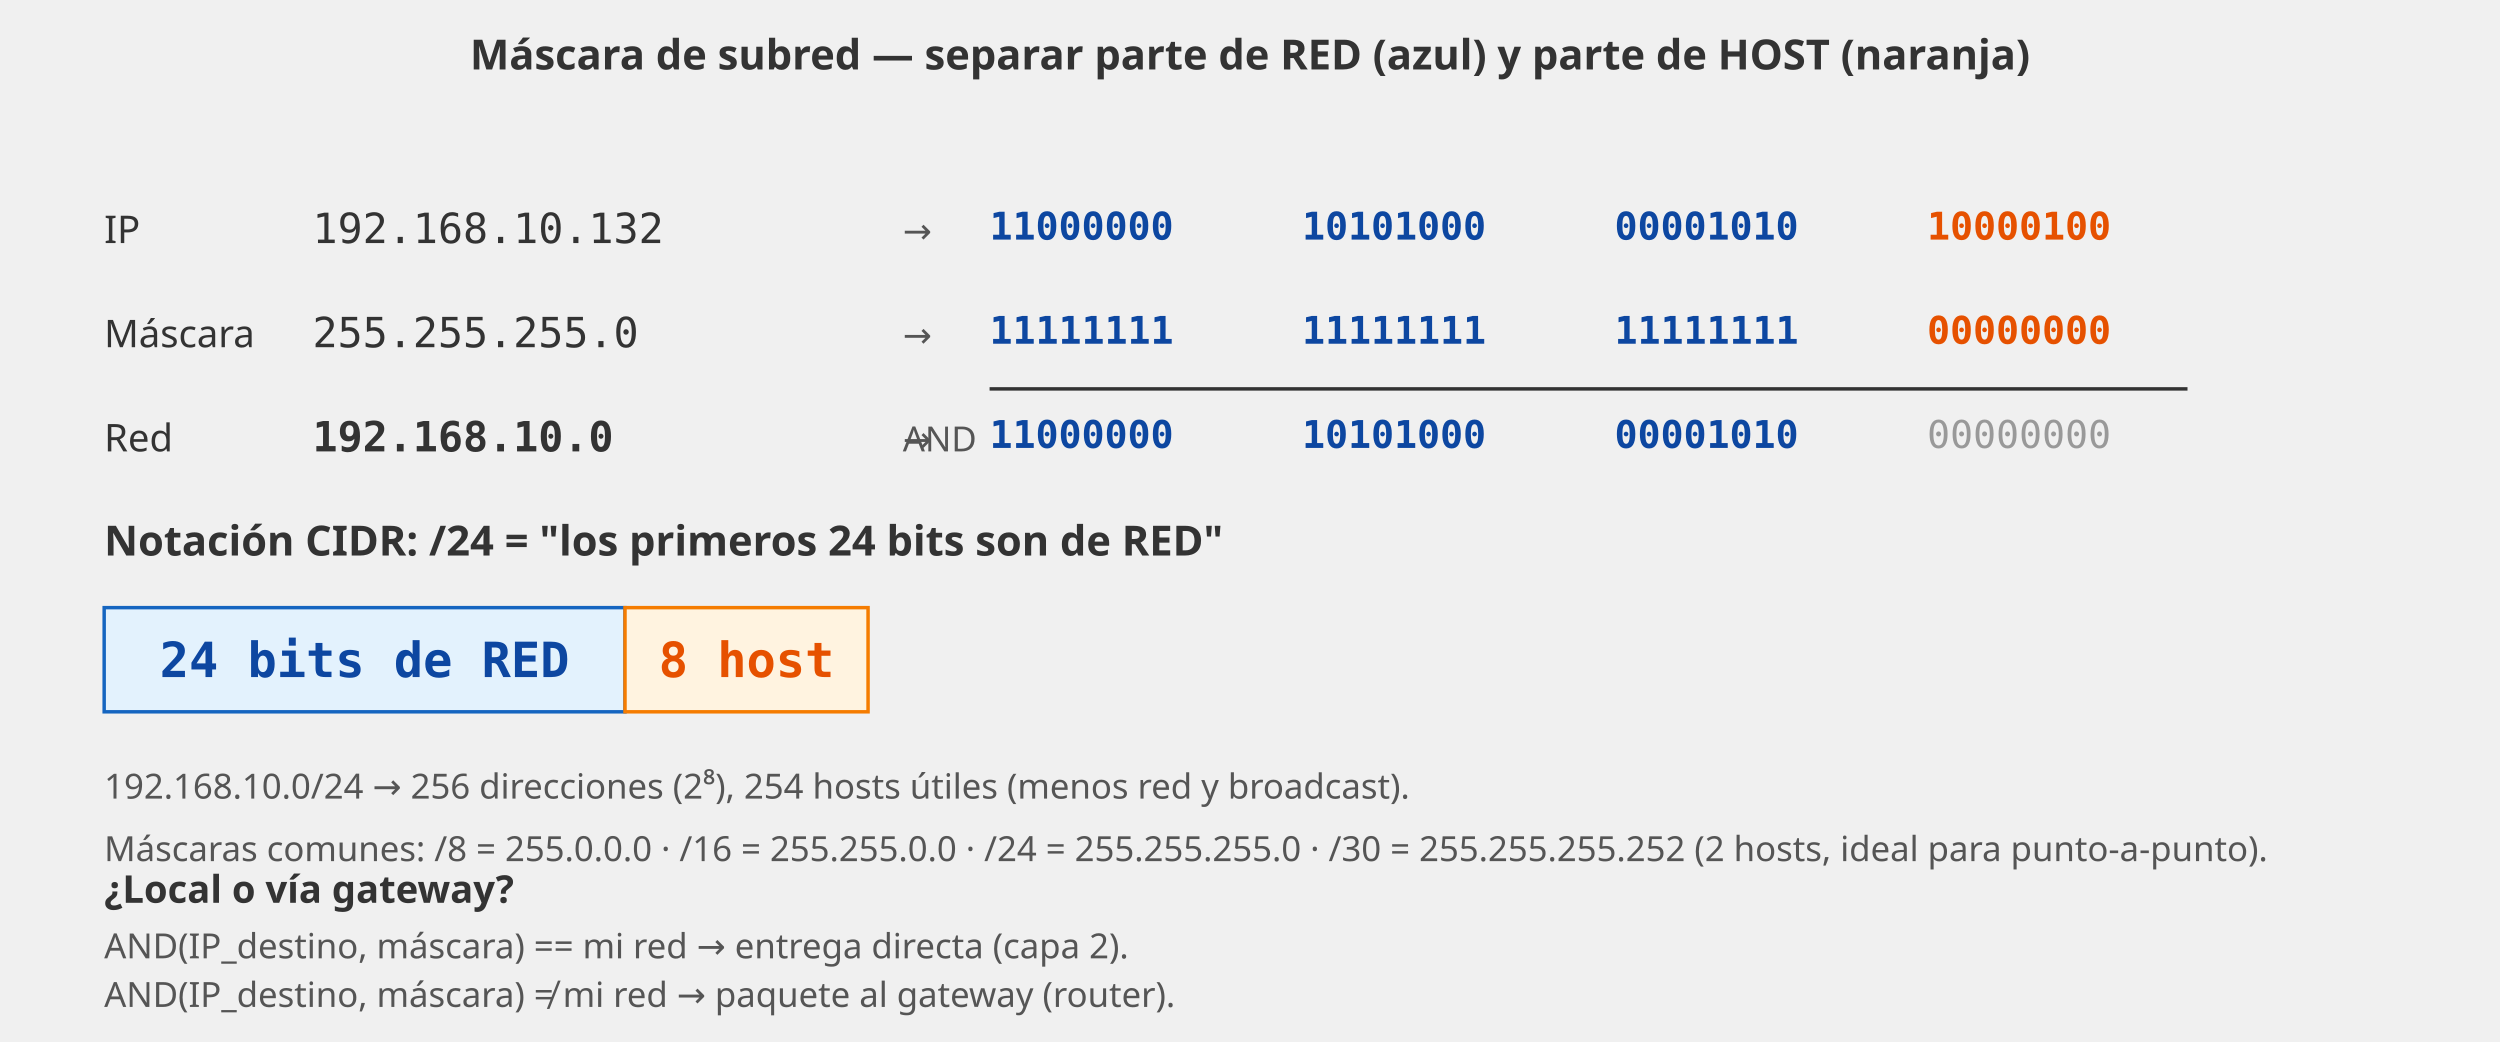
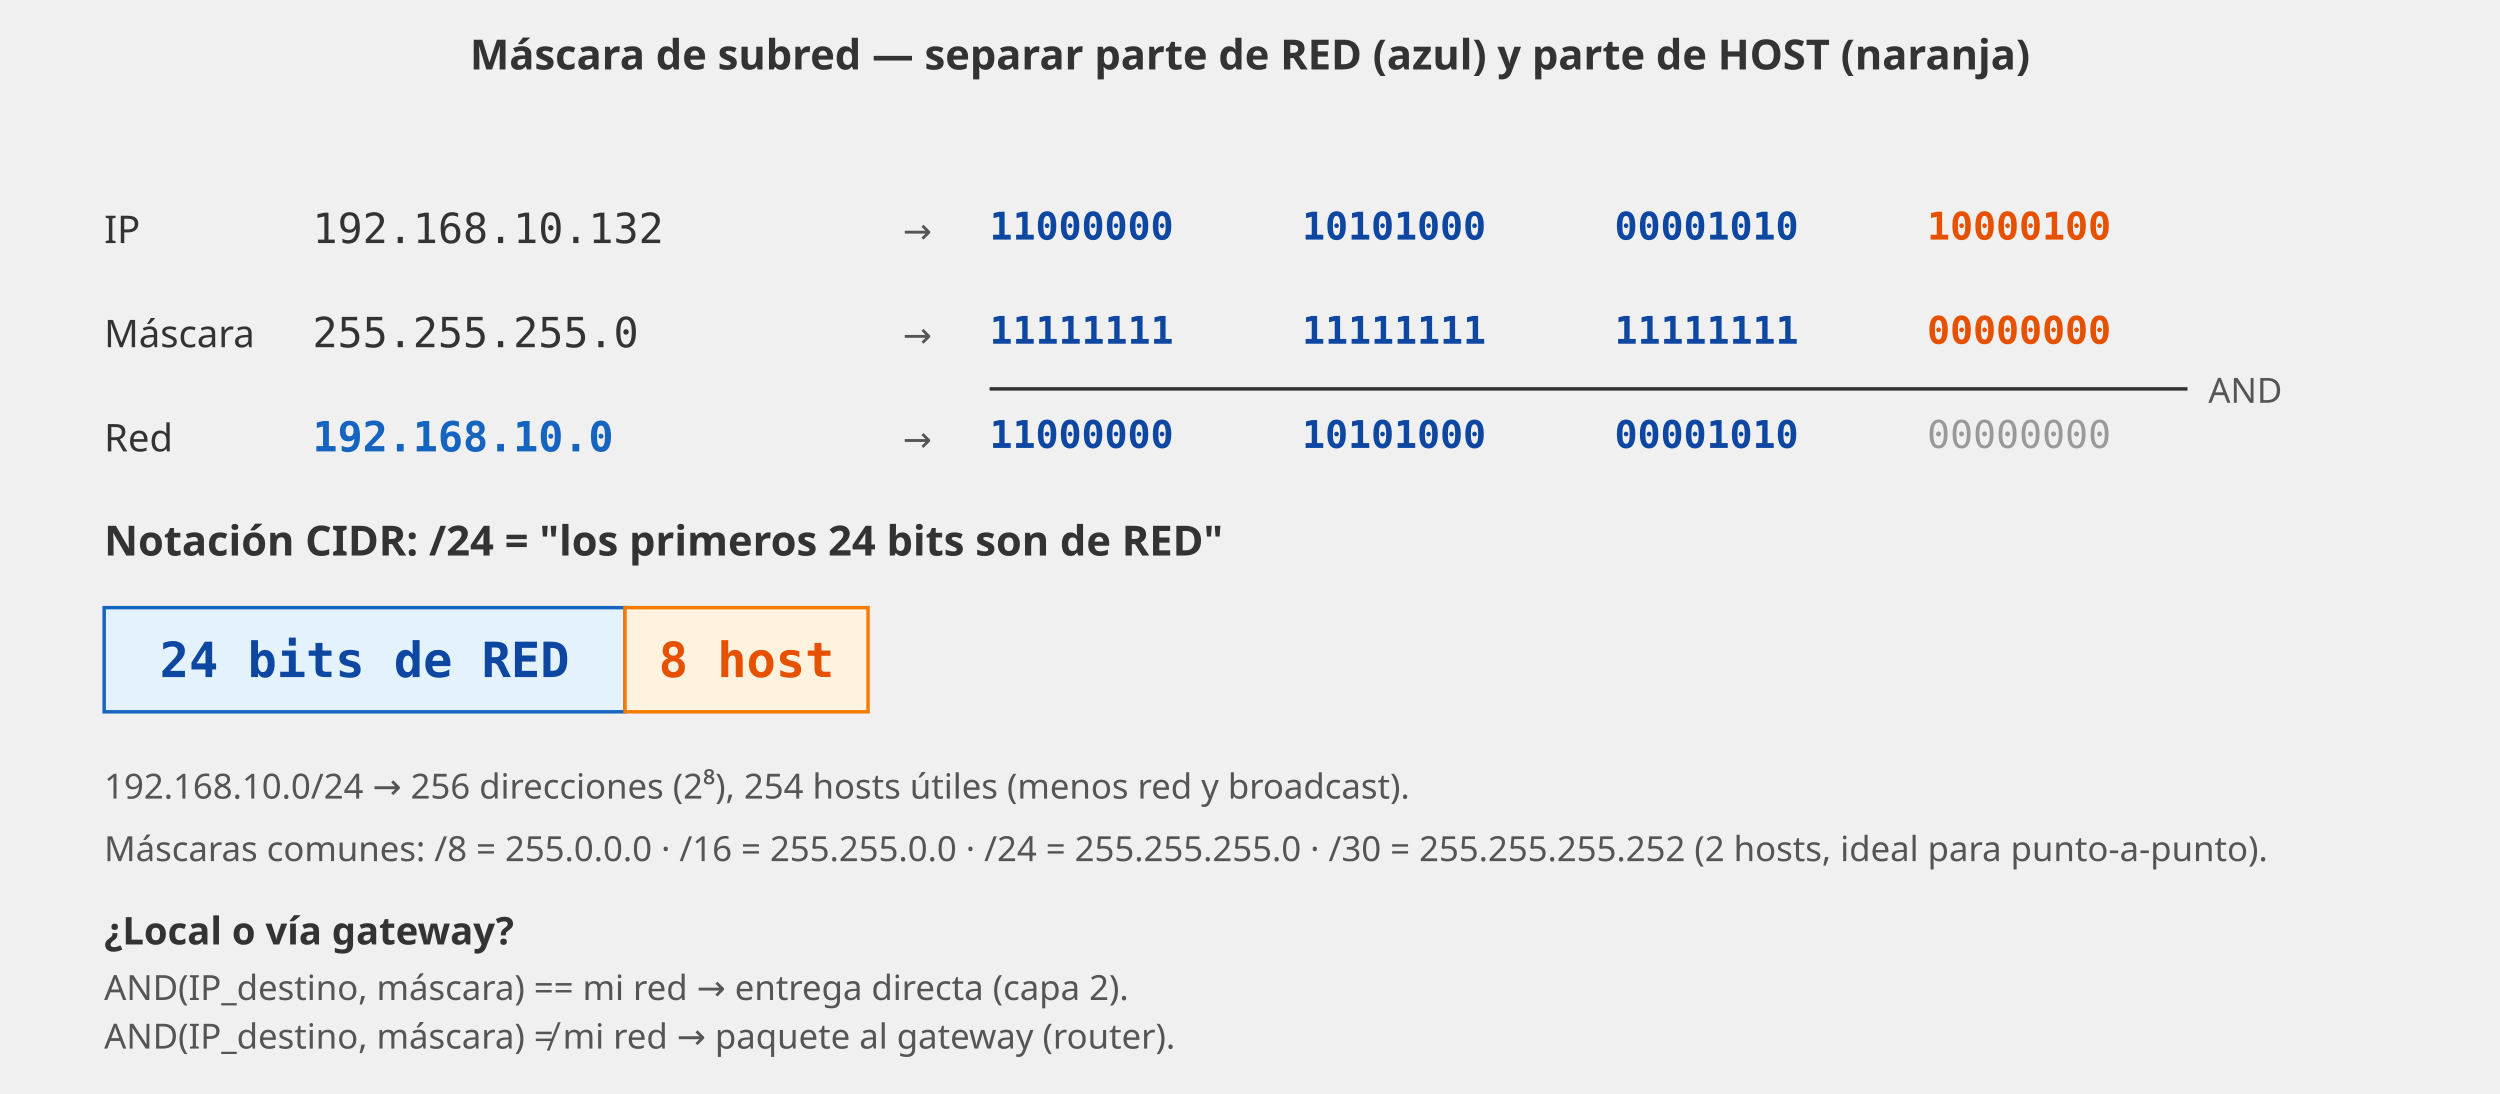
- <svg xmlns="http://www.w3.org/2000/svg" viewBox="0 0 720 300" width="100%" role="img" aria-label="Máscara de subred y AND lógico">
+ <svg xmlns="http://www.w3.org/2000/svg" viewBox="0 0 720 315" width="100%" role="img" aria-label="Máscara de subred y AND lógico">
  <style>
    .t{font-family:sans-serif;font-size:12px;font-weight:bold;fill:#333}
    .s{font-family:sans-serif;font-size:11px;fill:#333}
    .ss{font-family:sans-serif;font-size:10px;fill:#555}
    .mono{font-family:monospace;font-size:12px;fill:#333}
    .monoB{font-family:monospace;font-size:12px;fill:#0d47a1;font-weight:bold}
    .red{fill:#e3f2fd;stroke:#1565c0}
    .host{fill:#fff3e0;stroke:#f57c00}
    .cell{fill:#fff;stroke:#666;stroke-width:0.8}
  </style>
-   <text x="360" y="20" text-anchor="middle" class="t">Máscara de subred — separar parte de RED (azul) y parte de HOST (naranja)</text>
+   <text x="360" y="20" class="t" style="text-anchor:middle">Máscara de subred — separar parte de RED (azul) y parte de HOST (naranja)</text>
  <g transform="translate(30,50)">
    <text x="0" y="20" class="s">IP</text>
    <text x="60" y="20" class="mono">192.168.10.132</text>
    <text x="230" y="20" class="ss">→</text>
    <g transform="translate(255,4)">
      <g font-family="monospace" font-size="11" fill="#0d47a1" font-weight="bold">
        <text x="0" y="15">11000000</text>
        <text x="90" y="15">10101000</text>
        <text x="180" y="15">00001010</text>
      </g>
      <g font-family="monospace" font-size="11" fill="#e65100" font-weight="bold">
        <text x="270" y="15">10000100</text>
      </g>
    </g>
    <text x="0" y="50" class="s">Máscara</text>
    <text x="60" y="50" class="mono">255.255.255.0</text>
    <text x="230" y="50" class="ss">→</text>
    <g transform="translate(255,34)">
      <g font-family="monospace" font-size="11" fill="#0d47a1" font-weight="bold">
        <text x="0" y="15">11111111</text>
        <text x="90" y="15">11111111</text>
        <text x="180" y="15">11111111</text>
      </g>
      <g font-family="monospace" font-size="11" fill="#e65100" font-weight="bold">
        <text x="270" y="15">00000000</text>
      </g>
    </g>
    <line x1="255" y1="62" x2="600" y2="62" stroke="#333" />
-     <text x="230" y="80" class="ss">AND</text>
+     <text x="606" y="66" class="ss">AND</text>
    <text x="0" y="80" class="s">Red</text>
-     <text x="60" y="80" class="mono" fill="#1565c0" font-weight="bold">192.168.10.0</text>
+     <text x="60" y="80" class="mono" style="fill:#1565c0;font-weight:bold">192.168.10.0</text>
    <text x="230" y="80" class="ss">→</text>
    <g transform="translate(255,64)">
      <g font-family="monospace" font-size="11" fill="#0d47a1" font-weight="bold">
        <text x="0" y="15">11000000</text>
        <text x="90" y="15">10101000</text>
        <text x="180" y="15">00001010</text>
      </g>
      <g font-family="monospace" font-size="11" fill="#999">
        <text x="270" y="15">00000000</text>
      </g>
    </g>
  </g>
  <g transform="translate(30,160)">
    <text x="0" y="0" class="t">Notación CIDR: /24 = "los primeros 24 bits son de RED"</text>
    <g font-family="monospace" font-size="14" text-anchor="middle">
      <rect class="red" x="0" y="15" width="150" height="30" />
      <text x="75" y="35" fill="#0d47a1" font-weight="bold">24 bits de RED</text>
      <rect class="host" x="150" y="15" width="70" height="30" />
      <text x="185" y="35" fill="#e65100" font-weight="bold">8 host</text>
    </g>
    <text x="0" y="70" class="ss">192.168.10.0/24 → 256 direcciones (2⁸), 254 hosts útiles (menos red y broadcast).</text>
    <text x="0" y="88" class="ss">Máscaras comunes: /8 = 255.0.0.0 · /16 = 255.255.0.0 · /24 = 255.255.255.0 · /30 = 255.255.255.252 (2 hosts, ideal para punto-a-punto).</text>
  </g>
-   <g transform="translate(30,260)">
-     <text x="0" y="0" class="s" font-weight="bold">¿Local o vía gateway?</text>
+   <g transform="translate(30,272)">
+     <text x="0" y="0" class="s" style="font-weight:bold">¿Local o vía gateway?</text>
    <text x="0" y="16" class="ss">AND(IP_destino, máscara) == mi red → entrega directa (capa 2).</text>
    <text x="0" y="30" class="ss">AND(IP_destino, máscara) ≠ mi red → paquete al gateway (router).</text>
  </g>
</svg>
